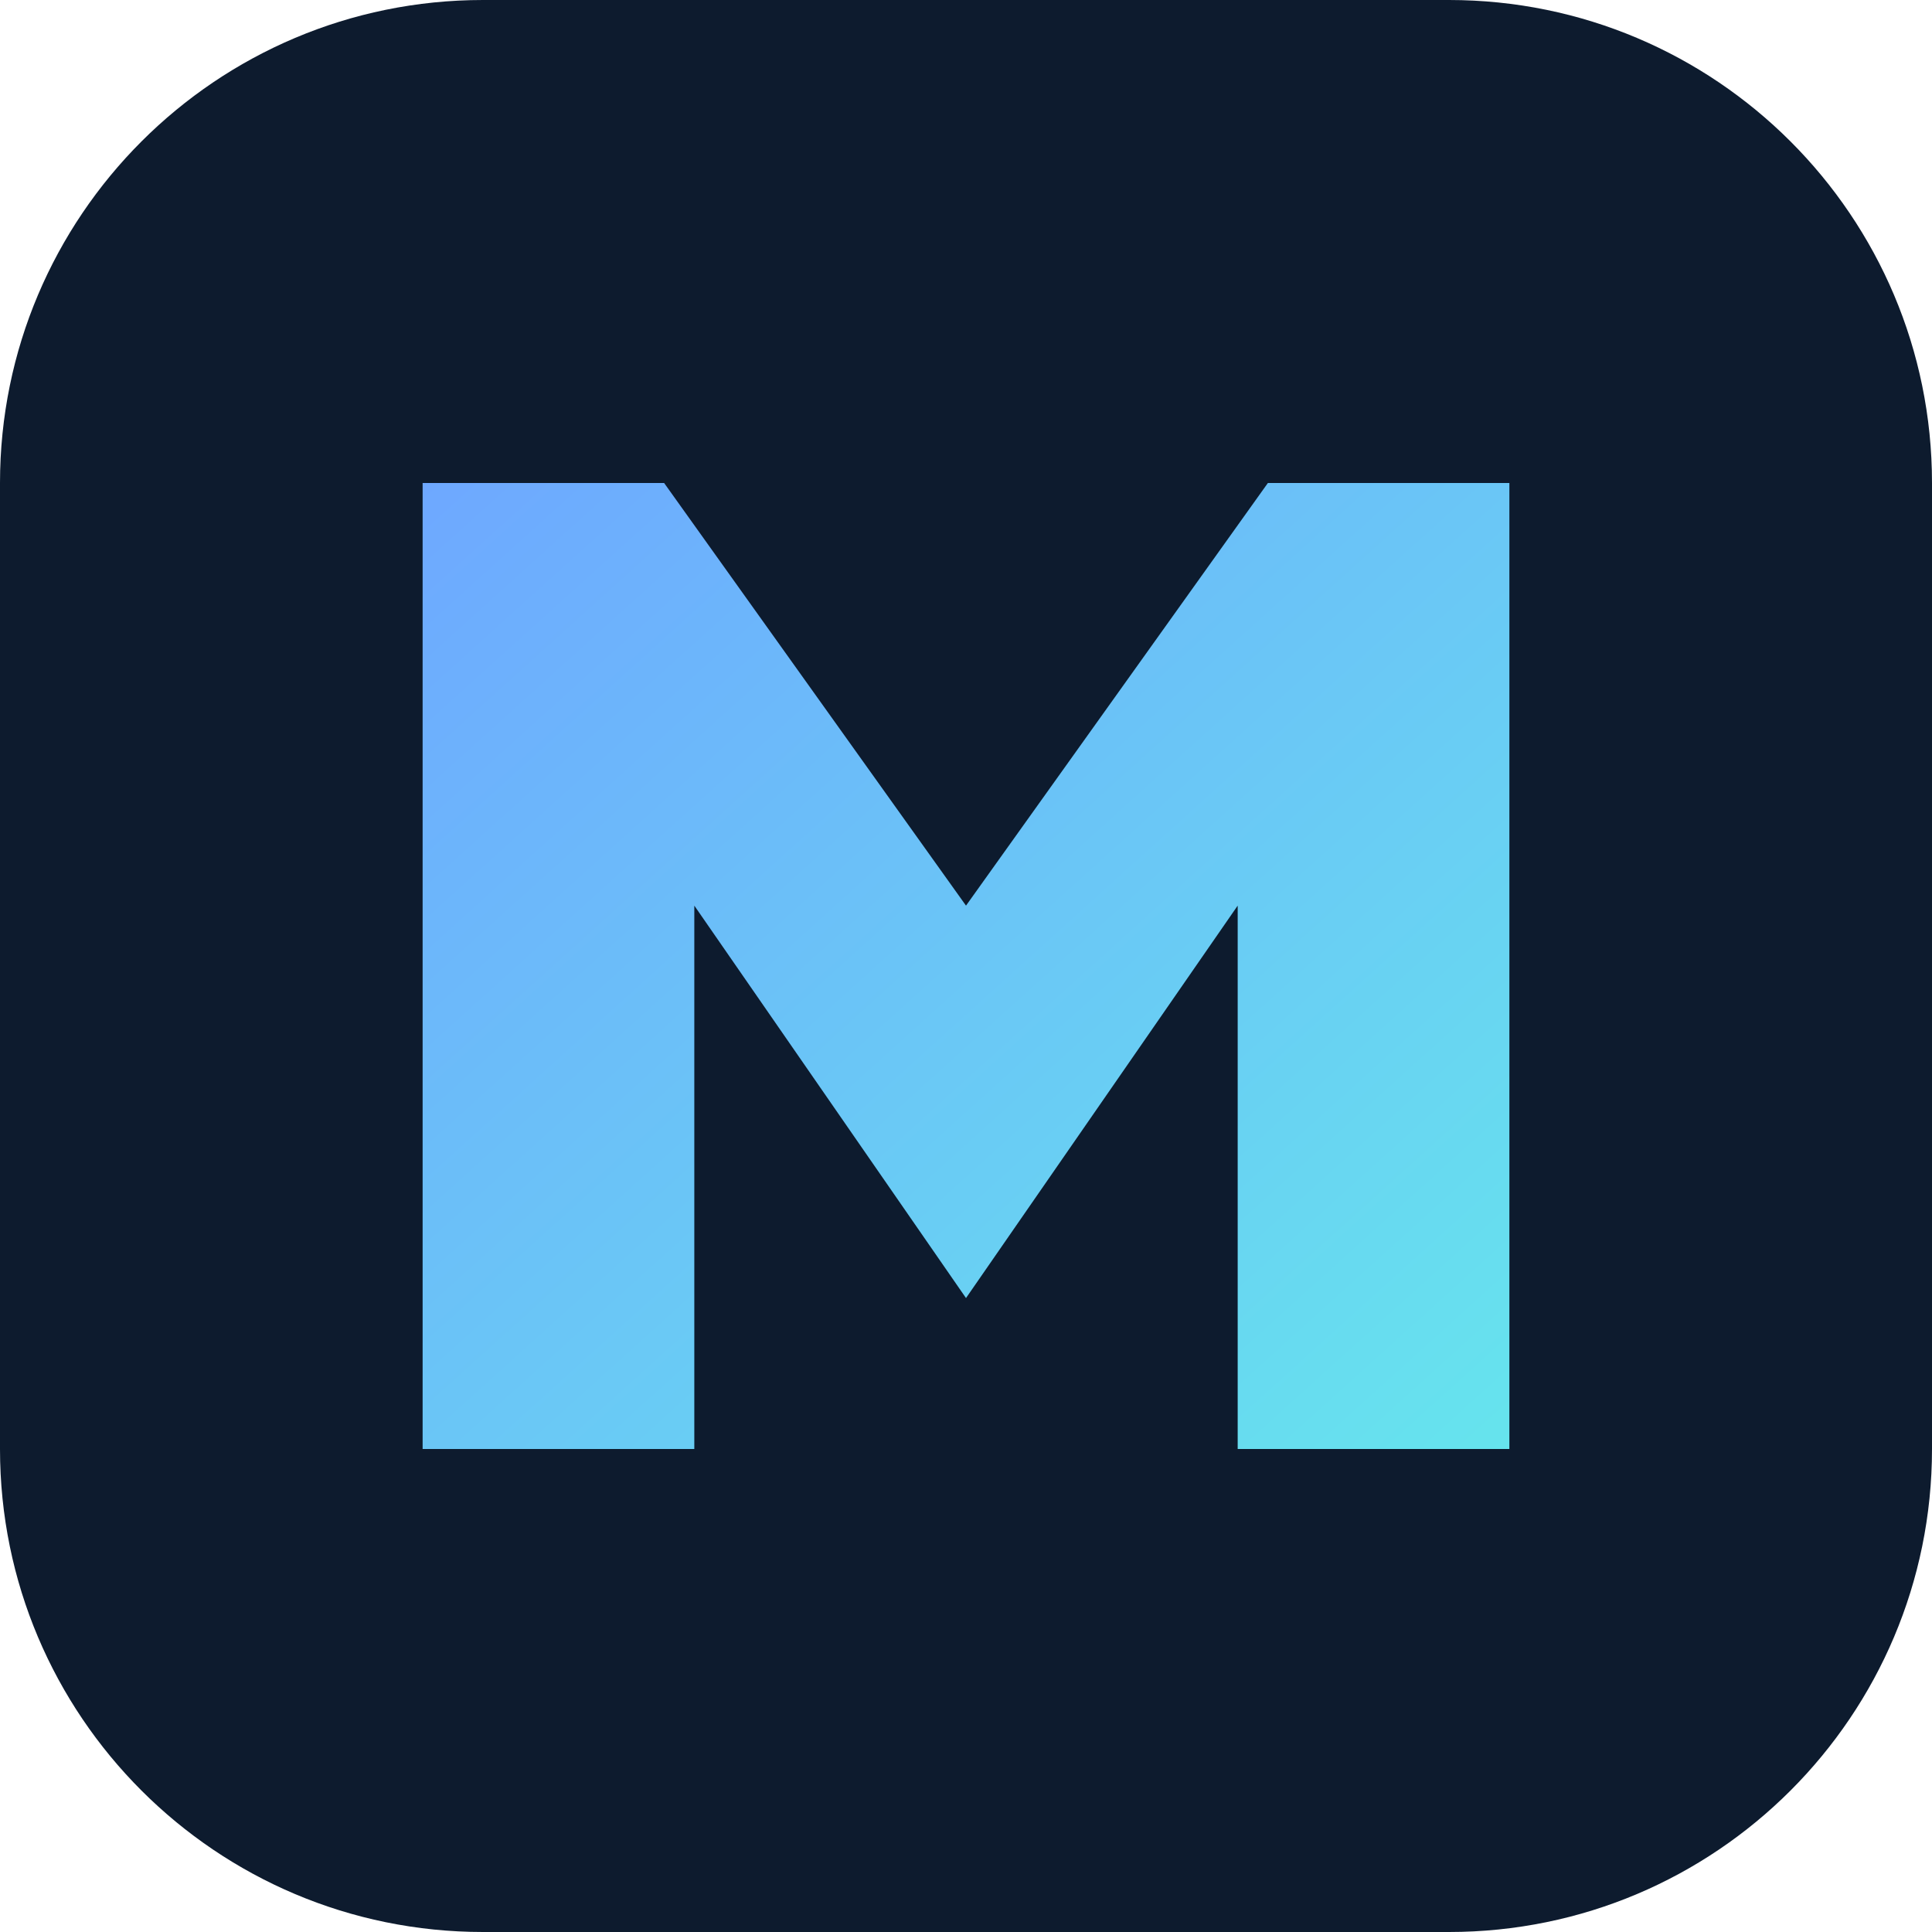
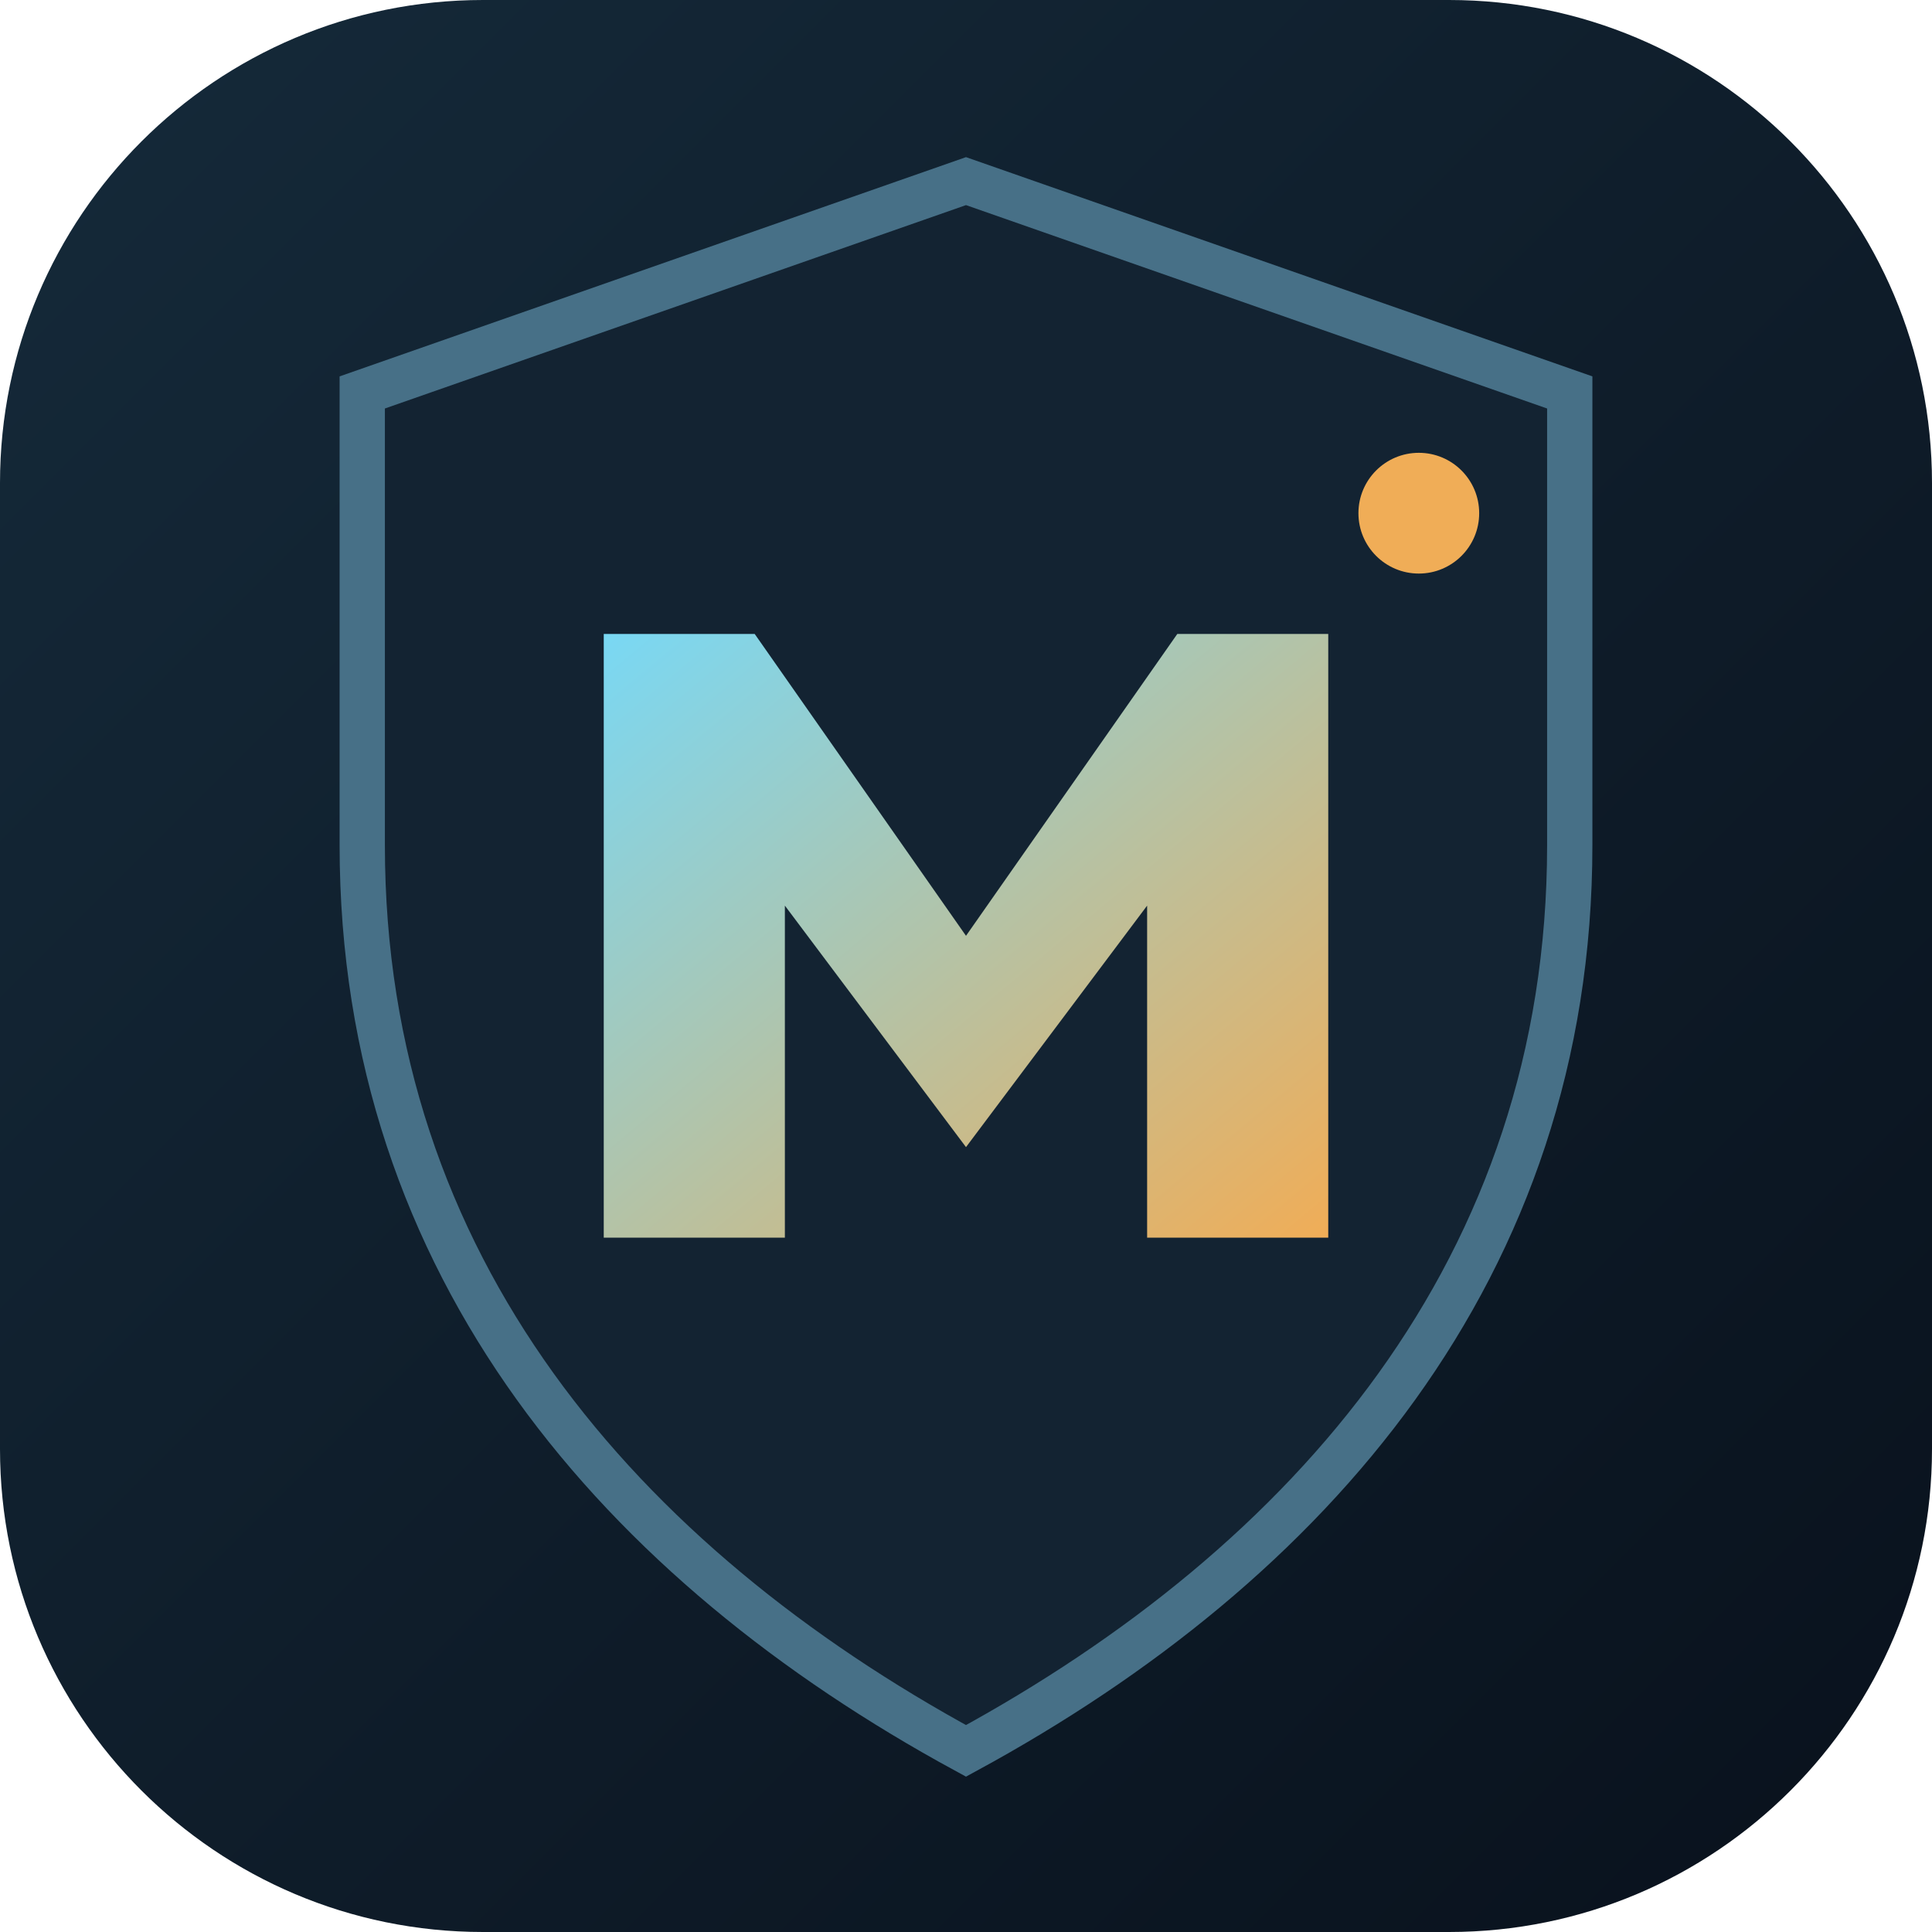
<svg xmlns="http://www.w3.org/2000/svg" viewBox="0 0 64 64">
  <defs>
-     <linearGradient id="a" x1="0" x2="1" y1="0" y2="1">
-       <stop stop-color="#6ea8ff" />
-       <stop offset="1" stop-color="#66e4ed" />
+     <linearGradient id="background" x1="0" x2="1" y1="0" y2="1">
+       <stop stop-color="#152a3a" />
+       <stop offset="1" stop-color="#09111c" />
+     </linearGradient>
+     <linearGradient id="mark" x1="0" x2="1" y1="0" y2="1">
+       <stop stop-color="#79d8f4" />
+       <stop offset="1" stop-color="#f0ad57" />
    </linearGradient>
  </defs>
-   <rect width="64" height="64" rx="16" fill="#0d1b2e" />
-   <path d="M14 48V16h8l10 14 10-14h8v32h-9V30L32 43 23 30v18z" fill="url(#a)" />
+   <rect width="64" height="64" rx="16" fill="url(#background)" />
+   <path d="M32 6 52 13v15c0 14-8.6 23.8-20 30C20.6 51.8 12 42 12 28V13L32 6Z" fill="#132332" stroke="#477087" stroke-width="1.5" />
+   <path d="M20 41V21h5l7 10 7-10h5v20h-6V30l-6 8-6-8v11z" fill="url(#mark)" />
+   <circle cx="47" cy="17" r="2" fill="#f0ad57" />
</svg>
